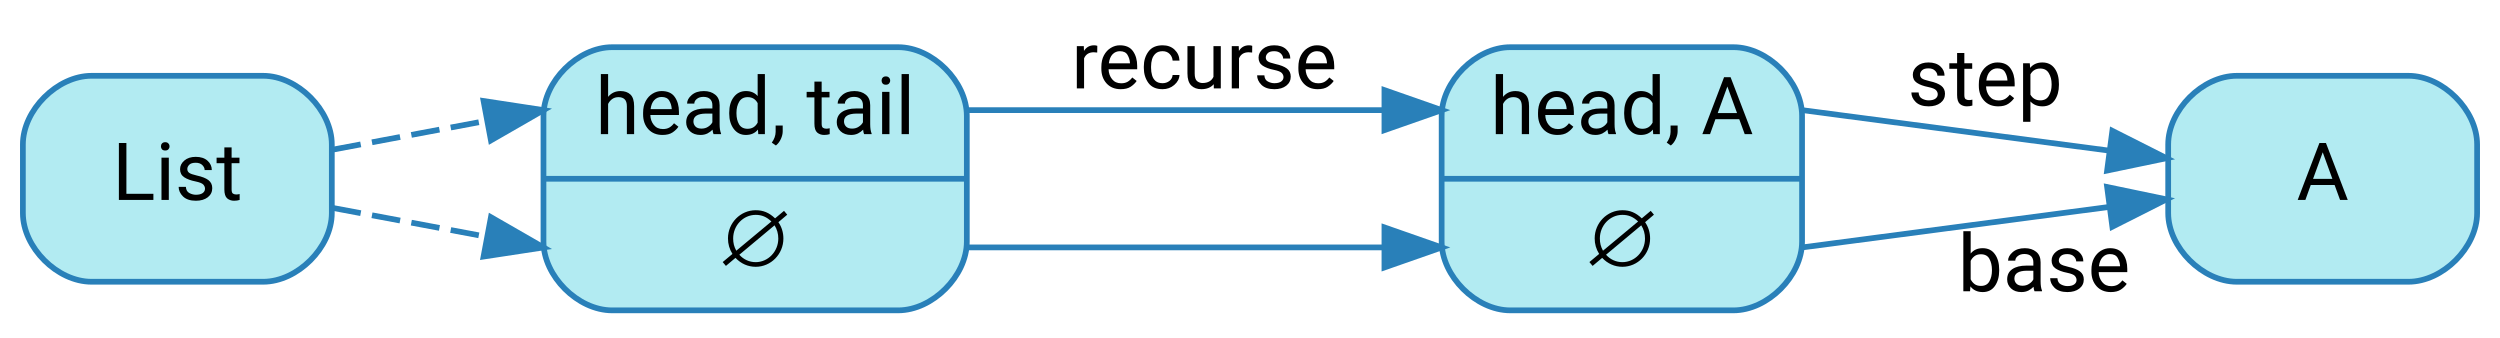
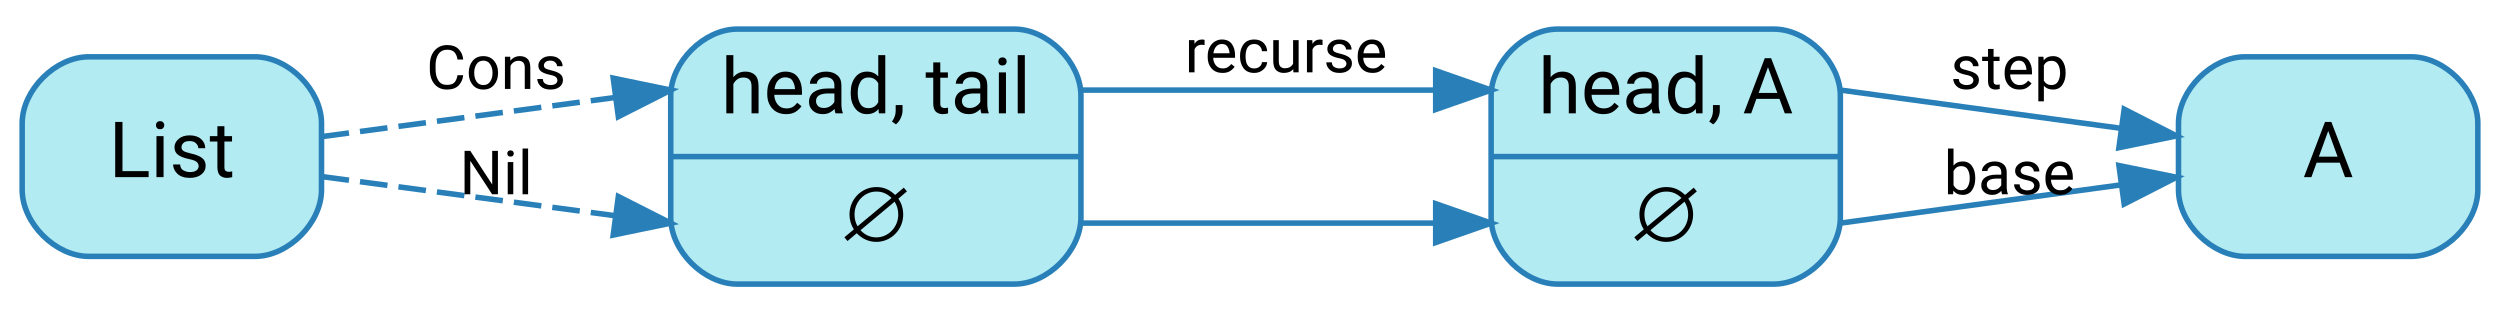
- <svg xmlns="http://www.w3.org/2000/svg" width="437pt" height="59pt" viewBox="0.00 0.00 437.00 58.50">
-   <g id="graph0" class="graph" transform="scale(1 1) rotate(0) translate(4 54.5)">
+ <svg xmlns="http://www.w3.org/2000/svg" width="451pt" height="56pt" viewBox="0.00 0.00 451.00 55.50">
+   <g id="graph0" class="graph" transform="scale(1 1) rotate(0) translate(4 51.5)">
    <g id="node1" class="node">
-       <path fill="#b2ebf2" stroke="#2980b9" d="M103,-.5C103,-.5 153,-.5 153,-.5 159,-.5 165,-6.5 165,-12.5 165,-12.5 165,-34.5 165,-34.5 165,-40.5 159,-46.5 153,-46.5 153,-46.5 103,-46.5 103,-46.5 97,-46.5 91,-40.5 91,-34.5 91,-34.5 91,-12.5 91,-12.5 91,-6.5 97,-.5 103,-.5" />
-       <text text-anchor="middle" x="128" y="-31.3" font-family="Segoe UI,Roboto,Helvetica,Arial,sans-serif" font-size="14.00" fill="#000000">head, tail</text>
-       <polyline fill="none" stroke="#2980b9" points="91,-23.5 165,-23.5 " />
-       <text text-anchor="middle" x="128" y="-8.3" font-family="Segoe UI,Roboto,Helvetica,Arial,sans-serif" font-size="14.00" fill="#000000">∅</text>
+       <path fill="#b2ebf2" stroke="#2980b9" d="M129,-.5C129,-.5 179,-.5 179,-.5 185,-.5 191,-6.5 191,-12.5 191,-12.5 191,-34.5 191,-34.5 191,-40.5 185,-46.5 179,-46.5 179,-46.5 129,-46.5 129,-46.5 123,-46.5 117,-40.5 117,-34.5 117,-34.5 117,-12.5 117,-12.5 117,-6.5 123,-.5 129,-.5" />
+       <text text-anchor="middle" x="154" y="-31.3" font-family="Segoe UI,Roboto,Helvetica,Arial,sans-serif" font-size="14.00" fill="#000000">head, tail</text>
+       <polyline fill="none" stroke="#2980b9" points="117,-23.5 191,-23.5 " />
+       <text text-anchor="middle" x="154" y="-8.3" font-family="Segoe UI,Roboto,Helvetica,Arial,sans-serif" font-size="14.00" fill="#000000">∅</text>
    </g>
    <g id="node2" class="node">
-       <path fill="#b2ebf2" stroke="#2980b9" d="M260,-.5C260,-.5 299,-.5 299,-.5 305,-.5 311,-6.5 311,-12.5 311,-12.5 311,-34.5 311,-34.5 311,-40.5 305,-46.5 299,-46.5 299,-46.5 260,-46.5 260,-46.5 254,-46.5 248,-40.5 248,-34.5 248,-34.5 248,-12.5 248,-12.5 248,-6.5 254,-.5 260,-.5" />
-       <text text-anchor="middle" x="279.5" y="-31.3" font-family="Segoe UI,Roboto,Helvetica,Arial,sans-serif" font-size="14.00" fill="#000000">head, A</text>
-       <polyline fill="none" stroke="#2980b9" points="248,-23.5 311,-23.5 " />
-       <text text-anchor="middle" x="279.5" y="-8.3" font-family="Segoe UI,Roboto,Helvetica,Arial,sans-serif" font-size="14.00" fill="#000000">∅</text>
+       <path fill="#b2ebf2" stroke="#2980b9" d="M277,-.5C277,-.5 316,-.5 316,-.5 322,-.5 328,-6.5 328,-12.5 328,-12.5 328,-34.5 328,-34.5 328,-40.5 322,-46.5 316,-46.5 316,-46.5 277,-46.5 277,-46.5 271,-46.5 265,-40.5 265,-34.5 265,-34.5 265,-12.5 265,-12.5 265,-6.5 271,-.5 277,-.5" />
+       <text text-anchor="middle" x="296.5" y="-31.3" font-family="Segoe UI,Roboto,Helvetica,Arial,sans-serif" font-size="14.00" fill="#000000">head, A</text>
+       <polyline fill="none" stroke="#2980b9" points="265,-23.5 328,-23.5 " />
+       <text text-anchor="middle" x="296.5" y="-8.3" font-family="Segoe UI,Roboto,Helvetica,Arial,sans-serif" font-size="14.00" fill="#000000">∅</text>
    </g>
    <g id="edge3" class="edge">
-       <path fill="none" stroke="#2980b9" d="M165,-35.5C165,-35.5 215.659,-35.5 237.823,-35.5" />
-       <polygon fill="#2980b9" stroke="#2980b9" points="238,-39 248,-35.5 238,-32 238,-39" />
-       <text text-anchor="middle" x="206.5" y="-39.3" font-family="Segoe UI,Roboto,Helvetica,Arial,sans-serif" font-size="14.00" fill="#000000">recurse</text>
+       <path fill="none" stroke="#2980b9" d="M191,-35.5C191,-35.5 234.377,-35.5 254.711,-35.5" />
+       <polygon fill="#2980b9" stroke="#2980b9" points="255,-39 265,-35.5 255,-32 255,-39" />
+       <text text-anchor="middle" x="228" y="-38.7" font-family="Segoe UI,Roboto,Helvetica,Arial,sans-serif" font-size="11.00" fill="#000000">recurse</text>
    </g>
    <g id="edge4" class="edge">
-       <path fill="none" stroke="#2980b9" d="M165,-11.5C165,-11.5 215.659,-11.5 237.823,-11.5" />
-       <polygon fill="#2980b9" stroke="#2980b9" points="238,-15 248,-11.5 238,-8 238,-15" />
+       <path fill="none" stroke="#2980b9" d="M191,-11.5C191,-11.5 234.377,-11.5 254.711,-11.5" />
+       <polygon fill="#2980b9" stroke="#2980b9" points="255,-15 265,-11.5 255,-8 255,-15" />
    </g>
    <g id="node4" class="node">
-       <path fill="#b2ebf2" stroke="#2980b9" d="M417,-41.5C417,-41.5 387,-41.5 387,-41.5 381,-41.5 375,-35.5 375,-29.5 375,-29.5 375,-17.5 375,-17.5 375,-11.5 381,-5.5 387,-5.5 387,-5.5 417,-5.5 417,-5.5 423,-5.5 429,-11.5 429,-17.5 429,-17.5 429,-29.5 429,-29.5 429,-35.5 423,-41.5 417,-41.5" />
-       <text text-anchor="middle" x="402" y="-19.8" font-family="Segoe UI,Roboto,Helvetica,Arial,sans-serif" font-size="14.00" fill="#000000">A</text>
+       <path fill="#b2ebf2" stroke="#2980b9" d="M431,-41.5C431,-41.5 401,-41.5 401,-41.5 395,-41.5 389,-35.5 389,-29.5 389,-29.5 389,-17.5 389,-17.5 389,-11.5 395,-5.5 401,-5.5 401,-5.5 431,-5.5 431,-5.5 437,-5.5 443,-11.5 443,-17.5 443,-17.5 443,-29.5 443,-29.5 443,-35.5 437,-41.5 431,-41.5" />
+       <text text-anchor="middle" x="416" y="-19.8" font-family="Segoe UI,Roboto,Helvetica,Arial,sans-serif" font-size="14.00" fill="#000000">A</text>
    </g>
    <g id="edge5" class="edge">
-       <path fill="none" stroke="#2980b9" d="M311,-35.5C311,-35.5 339.498,-31.742 364.599,-28.432" />
-       <polygon fill="#2980b9" stroke="#2980b9" points="365.24,-31.878 374.697,-27.1 364.325,-24.938 365.24,-31.878" />
-       <text text-anchor="middle" x="343" y="-36.3" font-family="Segoe UI,Roboto,Helvetica,Arial,sans-serif" font-size="14.00" fill="#000000">step</text>
+       <path fill="none" stroke="#2980b9" d="M328,-35.5C328,-35.5 354.648,-31.866 378.616,-28.598" />
+       <polygon fill="#2980b9" stroke="#2980b9" points="379.203,-32.05 388.639,-27.231 378.257,-25.114 379.203,-32.05" />
+       <text text-anchor="middle" x="358.5" y="-35.7" font-family="Segoe UI,Roboto,Helvetica,Arial,sans-serif" font-size="11.00" fill="#000000">step</text>
    </g>
    <g id="edge6" class="edge">
-       <path fill="none" stroke="#2980b9" d="M311,-11.5C311,-11.5 339.498,-15.258 364.599,-18.568" />
-       <polygon fill="#2980b9" stroke="#2980b9" points="364.325,-22.062 374.697,-19.9 365.24,-15.122 364.325,-22.062" />
-       <text text-anchor="middle" x="353.3" y="-3.834" font-family="Segoe UI,Roboto,Helvetica,Arial,sans-serif" font-size="14.00" fill="#000000">base</text>
+       <path fill="none" stroke="#2980b9" d="M328,-11.5C328,-11.5 354.648,-15.134 378.616,-18.402" />
+       <polygon fill="#2980b9" stroke="#2980b9" points="378.257,-21.886 388.639,-19.769 379.203,-14.95 378.257,-21.886" />
+       <text text-anchor="middle" x="358.5" y="-16.7" font-family="Segoe UI,Roboto,Helvetica,Arial,sans-serif" font-size="11.00" fill="#000000">base</text>
    </g>
    <g id="node3" class="node">
      <path fill="#b2ebf2" stroke="#2980b9" d="M42,-41.5C42,-41.5 12,-41.5 12,-41.5 6,-41.5 0,-35.5 0,-29.5 0,-29.5 0,-17.5 0,-17.5 0,-11.5 6,-5.5 12,-5.5 12,-5.5 42,-5.5 42,-5.5 48,-5.5 54,-11.5 54,-17.5 54,-17.5 54,-29.5 54,-29.5 54,-35.5 48,-41.5 42,-41.5" />
      <text text-anchor="middle" x="27" y="-19.8" font-family="Segoe UI,Roboto,Helvetica,Arial,sans-serif" font-size="14.00" fill="#000000">List</text>
    </g>
    <g id="edge1" class="edge">
-       <path fill="none" stroke="#2980b9" stroke-dasharray="5,2" d="M54.142,-28.589C63.681,-30.378 73.81,-32.277 81.031,-33.631" />
-       <polygon fill="#2980b9" stroke="#2980b9" points="80.526,-37.097 91,-35.5 81.816,-30.217 80.526,-37.097" />
+       <path fill="none" stroke="#2980b9" stroke-dasharray="5,2" d="M54.003,-27.1C71.814,-29.475 94.13,-32.451 106.856,-34.148" />
+       <polygon fill="#2980b9" stroke="#2980b9" points="106.625,-37.648 117,-35.5 107.55,-30.709 106.625,-37.648" />
+       <text text-anchor="middle" x="85.5" y="-35.7" font-family="Segoe UI,Roboto,Helvetica,Arial,sans-serif" font-size="11.00" fill="#000000">Cons</text>
    </g>
    <g id="edge2" class="edge">
-       <path fill="none" stroke="#2980b9" stroke-dasharray="5,2" d="M54.142,-18.411C63.681,-16.622 73.81,-14.723 81.031,-13.369" />
-       <polygon fill="#2980b9" stroke="#2980b9" points="81.816,-16.783 91,-11.5 80.526,-9.903 81.816,-16.783" />
+       <path fill="none" stroke="#2980b9" stroke-dasharray="5,2" d="M54.003,-19.9C71.814,-17.525 94.13,-14.549 106.856,-12.852" />
+       <polygon fill="#2980b9" stroke="#2980b9" points="107.55,-16.291 117,-11.5 106.625,-9.352 107.55,-16.291" />
+       <text text-anchor="middle" x="85.5" y="-16.7" font-family="Segoe UI,Roboto,Helvetica,Arial,sans-serif" font-size="11.00" fill="#000000">Nil</text>
    </g>
  </g>
</svg>
